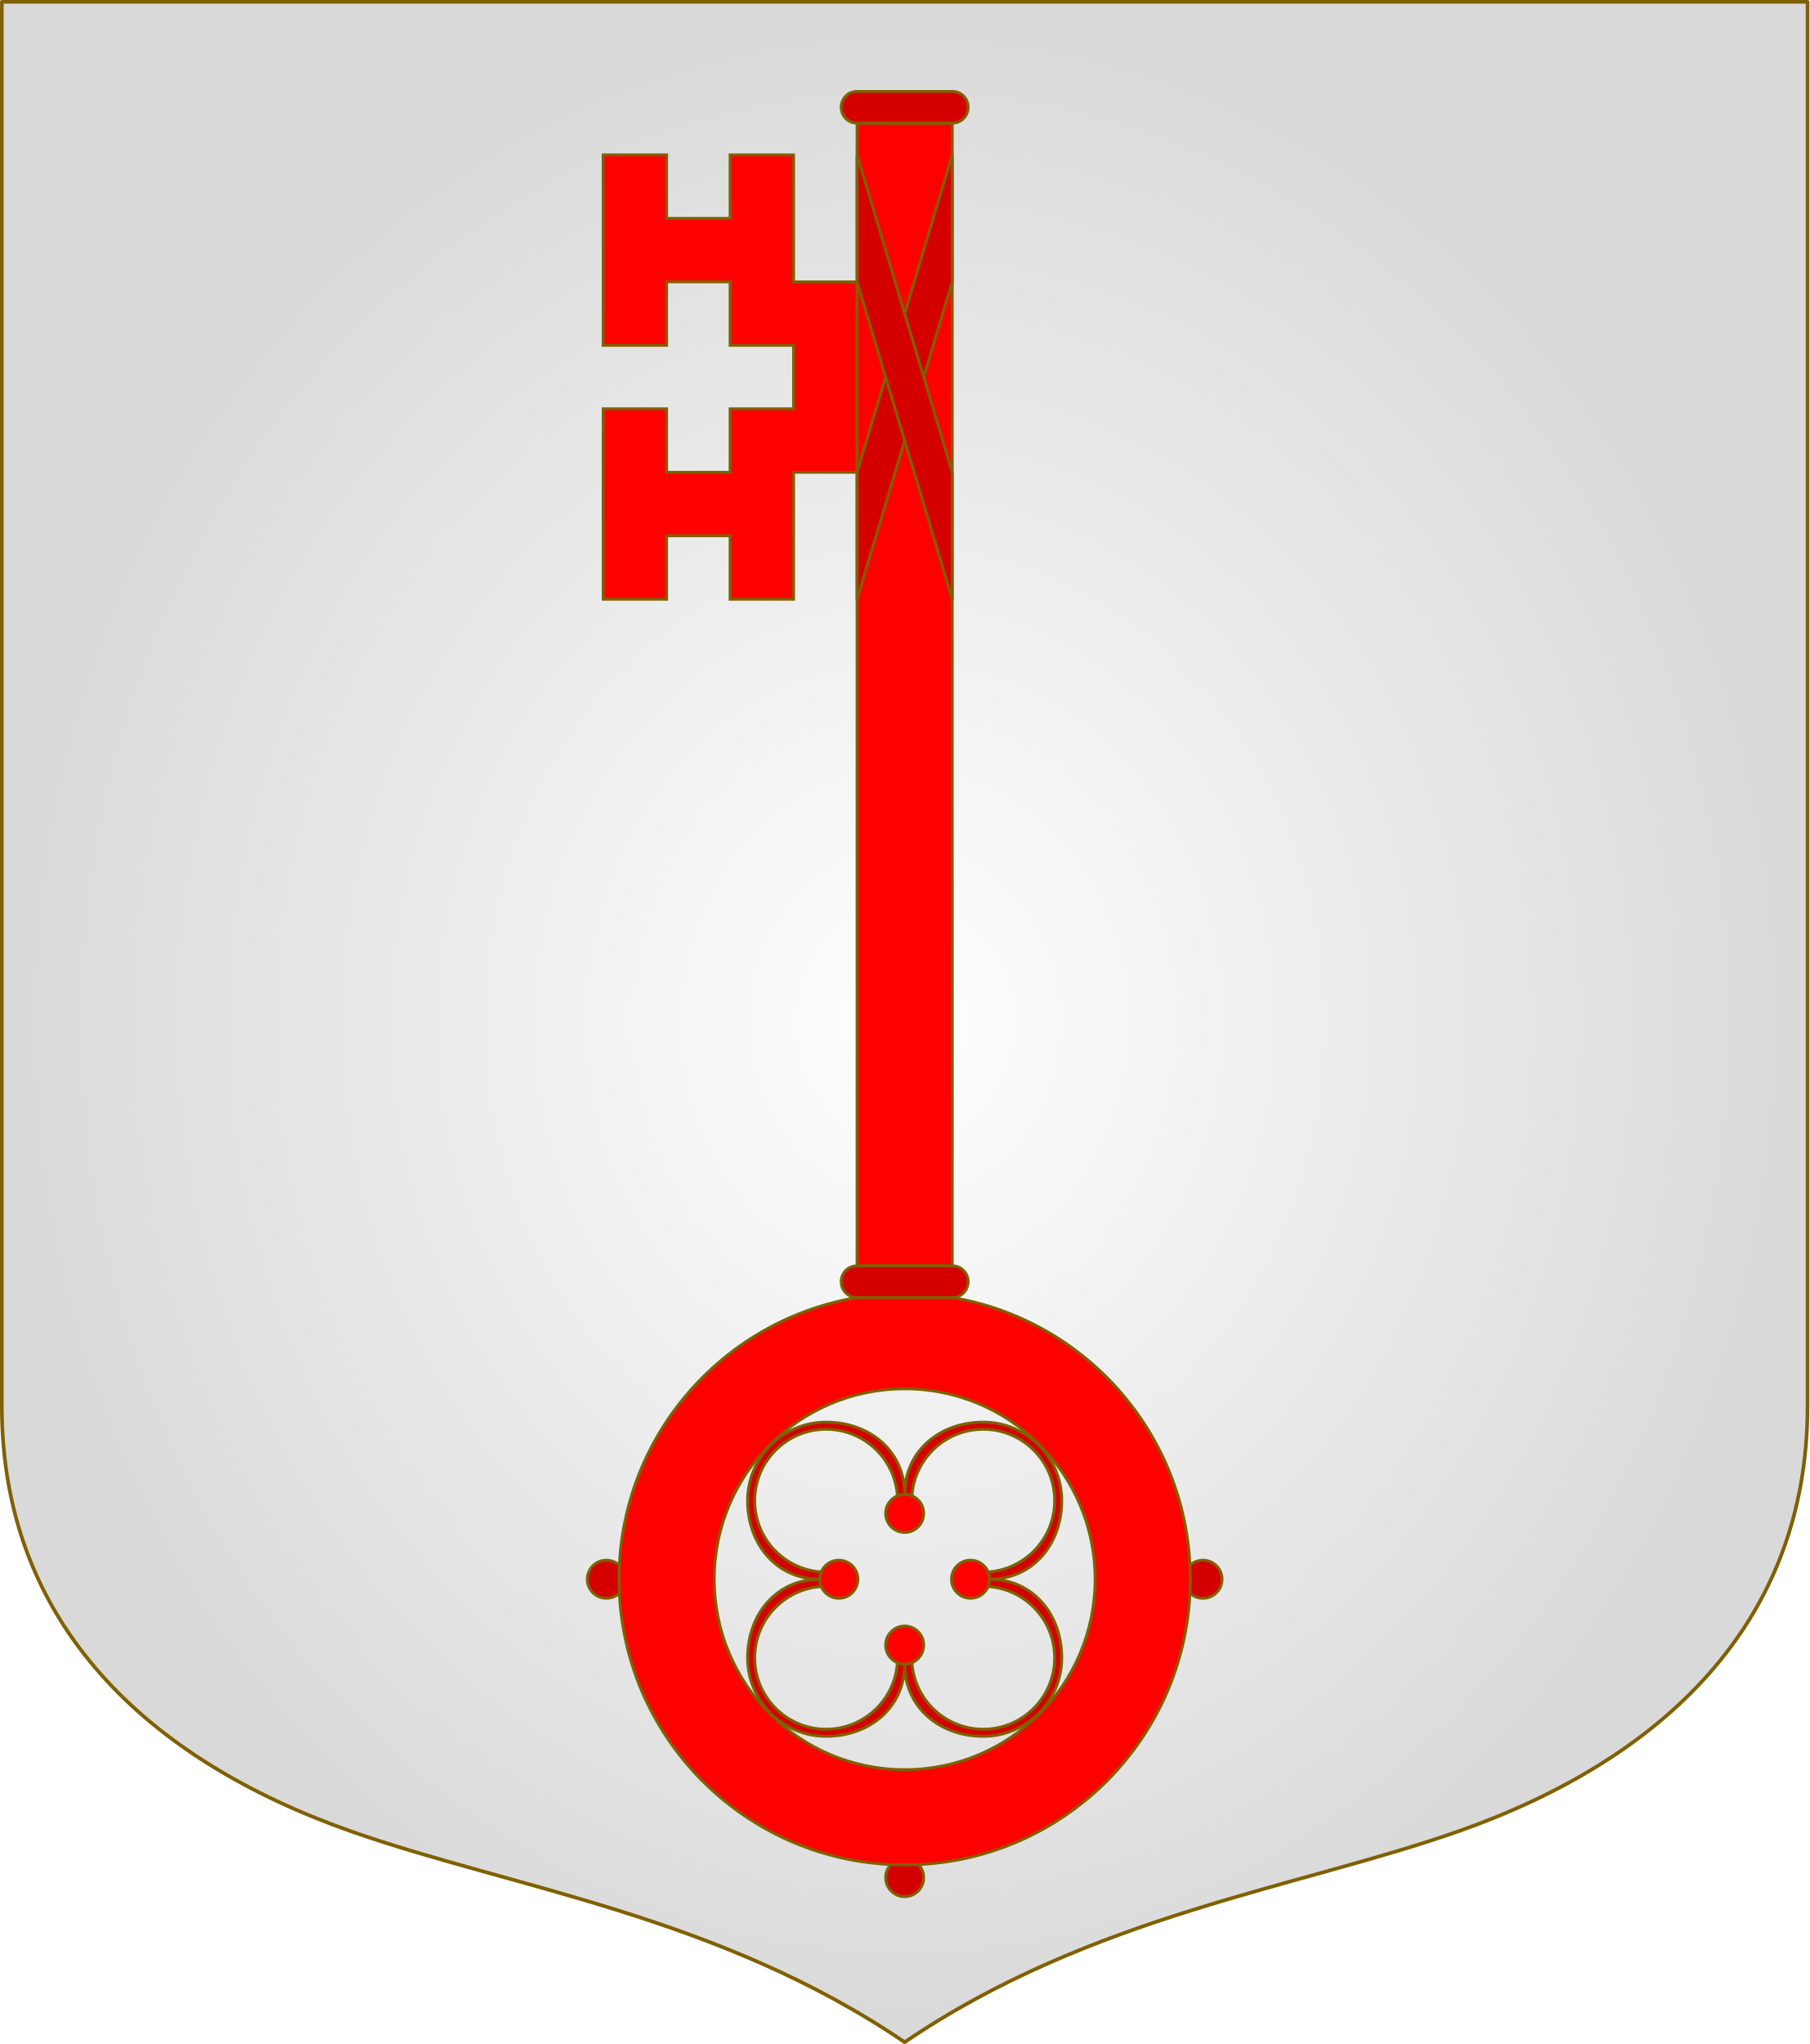
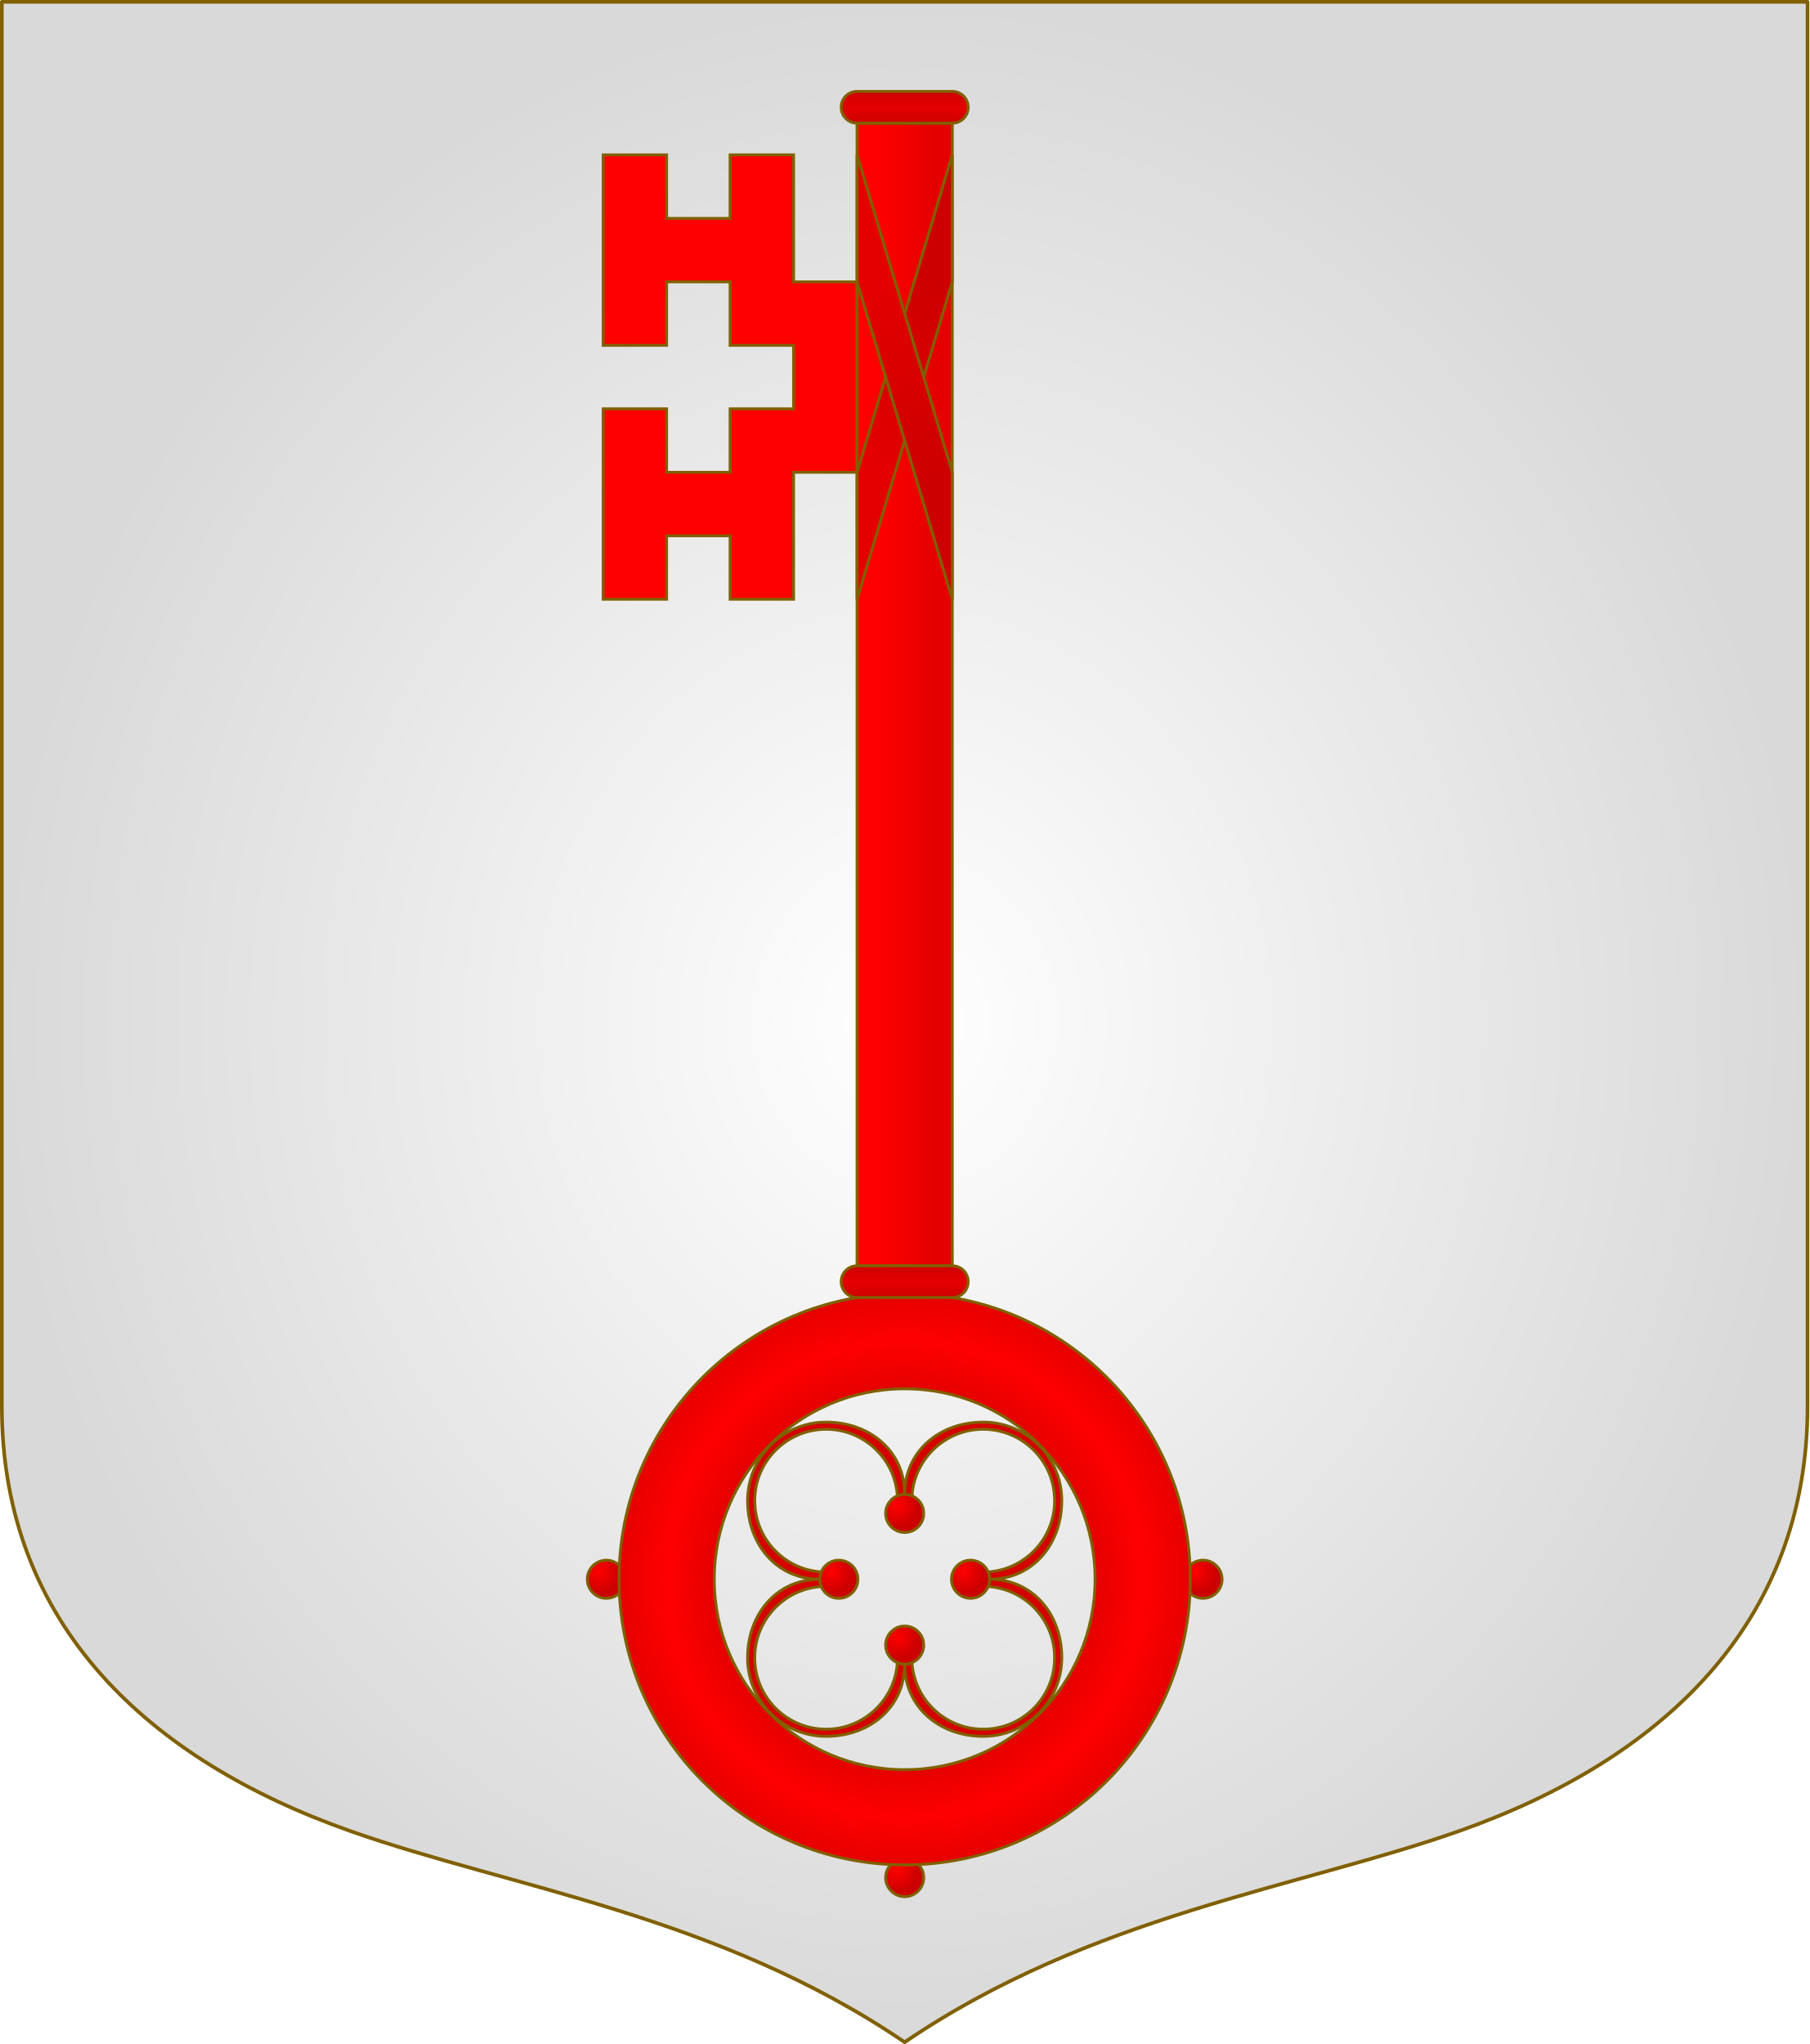
<svg xmlns="http://www.w3.org/2000/svg" xmlns:xlink="http://www.w3.org/1999/xlink" width="498.621" height="563.234" viewBox="0 0 131.927 149.022" version="1.1" id="svg8">
  <defs id="defs2">
+     <linearGradient id="linearGradient15">
+       <stop style="stop-color:#ff0000;stop-opacity:1;" offset="0" id="stop15" />
+       <stop style="stop-color:#cc0000;stop-opacity:1;" offset="1" id="stop16" />
+     </linearGradient>
+     <linearGradient id="linearGradient10">
+       <stop style="stop-color:#e50000;stop-opacity:1;" offset="0" id="stop11" />
+       <stop style="stop-color:#cc0000;stop-opacity:1;" offset="1" id="stop12" />
+     </linearGradient>
+     <linearGradient id="linearGradient8">
+       <stop style="stop-color:#cc0000;stop-opacity:1;" offset="0" id="stop8" />
+       <stop style="stop-color:#e50000;stop-opacity:1;" offset="0.503" id="stop10" />
+       <stop style="stop-color:#cc0000;stop-opacity:1;" offset="1" id="stop9" />
+     </linearGradient>
+     <linearGradient id="linearGradient5">
+       <stop style="stop-color:#ff0000;stop-opacity:1;" offset="0.2" id="stop6" />
+       <stop style="stop-color:#e50000;stop-opacity:1;" offset="0.8" id="stop7" />
+     </linearGradient>
+     <linearGradient id="linearGradient1">
+       <stop style="stop-color:#e50000;stop-opacity:1;" offset="0.663" id="stop1" />
+       <stop style="stop-color:#ff0000;stop-opacity:1;" offset="0.83" id="stop5" />
+       <stop style="stop-color:#e50000;stop-opacity:1;" offset="1" id="stop2" />
+     </linearGradient>
    <linearGradient id="linearGradient3">
      <stop style="stop-color:#ffffff;stop-opacity:1;" offset="0" id="stop3" />
      <stop style="stop-color:#d9d9d9;stop-opacity:1;" offset="1" id="stop4" />
    </linearGradient>
    <radialGradient xlink:href="#linearGradient3" id="radialGradient4" cx="247.827" cy="656.593" fx="247.827" fy="656.593" r="65.963" gradientTransform="matrix(1,0,0,1.129582,0,-85.08297)" gradientUnits="userSpaceOnUse" />
+     <radialGradient xlink:href="#linearGradient1" id="radialGradient2" cx="-465.536" cy="525.686" fx="-465.536" fy="525.686" r="23.932" gradientUnits="userSpaceOnUse" />
+     <linearGradient xlink:href="#linearGradient5" id="linearGradient7" x1="-439.409" y1="529.655" x2="-439.409" y2="521.717" gradientUnits="userSpaceOnUse" />
+     <linearGradient xlink:href="#linearGradient8" id="linearGradient9" x1="-344.159" y1="529.655" x2="-341.513" y2="529.655" gradientUnits="userSpaceOnUse" />
+     <linearGradient xlink:href="#linearGradient10" id="linearGradient12" x1="-357.388" y1="529.655" x2="-373.263" y2="521.717" gradientUnits="userSpaceOnUse" />
+     <linearGradient xlink:href="#linearGradient10" id="linearGradient13" gradientUnits="userSpaceOnUse" x1="-357.388" y1="529.655" x2="-373.263" y2="521.717" gradientTransform="matrix(-1,0,0,1,-730.6505,0)" />
+     <linearGradient xlink:href="#linearGradient8" id="linearGradient14" gradientUnits="userSpaceOnUse" x1="-344.159" y1="529.655" x2="-341.513" y2="529.655" gradientTransform="translate(-97.89583)" />
+     <radialGradient xlink:href="#linearGradient15" id="radialGradient16" cx="-459.441" cy="526.291" fx="-459.441" fy="526.291" r="1.707" gradientUnits="userSpaceOnUse" />
+     <radialGradient xlink:href="#linearGradient15" id="radialGradient17" gradientUnits="userSpaceOnUse" cx="-459.441" cy="526.291" fx="-459.441" fy="526.291" r="1.707" gradientTransform="translate(-5.48978,5.48978)" />
+     <radialGradient xlink:href="#linearGradient15" id="radialGradient18" gradientUnits="userSpaceOnUse" gradientTransform="translate(-5.48978,-5.48978)" cx="-459.441" cy="526.291" fx="-459.441" fy="526.291" r="1.707" />
+     <radialGradient xlink:href="#linearGradient15" id="radialGradient19" gradientUnits="userSpaceOnUse" gradientTransform="translate(-10.97956)" cx="-459.441" cy="526.291" fx="-459.441" fy="526.291" r="1.707" />
+     <radialGradient xlink:href="#linearGradient15" id="radialGradient20" gradientUnits="userSpaceOnUse" gradientTransform="translate(-5.48978,24.87083)" cx="-459.441" cy="526.291" fx="-459.441" fy="526.291" r="1.707" />
+     <radialGradient xlink:href="#linearGradient15" id="radialGradient21" gradientUnits="userSpaceOnUse" gradientTransform="translate(-5.48978,-24.87083)" cx="-459.441" cy="526.291" fx="-459.441" fy="526.291" r="1.707" />
+     <radialGradient xlink:href="#linearGradient15" id="radialGradient22" gradientUnits="userSpaceOnUse" gradientTransform="translate(-30.36061)" cx="-459.441" cy="526.291" fx="-459.441" fy="526.291" r="1.707" />
  </defs>
  <g id="layer1" transform="translate(-181.8641,-582.0823)">
    <path id="path1560" d="m 313.659,582.215 v 102.379 c 0,15.993 -10.795,25.82 -25.36,30.969 -11.742,4.151 -26.848,6.148 -40.471,15.41 -13.623,-9.262 -28.729,-11.259 -40.471,-15.41 -14.565,-5.149 -25.36,-14.976 -25.36,-30.969 V 582.215 Z" style="fill:url(#radialGradient4);fill-opacity:1;stroke:#806000;stroke-width:0.265;stroke-linecap:butt;stroke-linejoin:round;stroke-miterlimit:4;stroke-dasharray:none;stroke-opacity:1" />
    <g transform="matrix(0,-0.874627,-0.874627,0,707.6067,290.0497)" style="stroke:#806000;stroke-width:0.238;stroke-miterlimit:4;stroke-dasharray:none;stroke-opacity:1;fill:#ff0000" id="g2049">
-       <path id="path2015" d="m -465.536,552.144 a 1.587,1.587 0 0 0 1.587,-1.587 1.587,1.587 0 0 0 -1.587,-1.587 1.587,1.587 0 0 0 -1.587,1.587 1.587,1.587 0 0 0 1.587,1.587 z" style="opacity:1;fill:#d40000;fill-opacity:1;fill-rule:evenodd;stroke:#806000;stroke-width:0.238;stroke-linecap:round;stroke-linejoin:round;stroke-miterlimit:4;stroke-dasharray:none;stroke-dashoffset:0;stroke-opacity:1" />
-       <path style="opacity:1;fill:#d40000;fill-opacity:1;fill-rule:evenodd;stroke:#806000;stroke-width:0.238;stroke-linecap:round;stroke-linejoin:round;stroke-miterlimit:4;stroke-dasharray:none;stroke-dashoffset:0;stroke-opacity:1" d="m -465.536,502.403 a 1.587,1.587 0 0 0 1.587,-1.587 1.587,1.587 0 0 0 -1.587,-1.587 1.587,1.587 0 0 0 -1.587,1.587 1.587,1.587 0 0 0 1.587,1.587 z" id="path2017" />
-       <path id="path2019" d="m -490.407,527.274 a 1.587,1.587 0 0 0 1.587,-1.587 1.587,1.587 0 0 0 -1.587,-1.587 1.587,1.587 0 0 0 -1.587,1.587 1.587,1.587 0 0 0 1.587,1.587 z" style="opacity:1;fill:#d40000;fill-opacity:1;fill-rule:evenodd;stroke:#806000;stroke-width:0.238;stroke-linecap:round;stroke-linejoin:round;stroke-miterlimit:4;stroke-dasharray:none;stroke-dashoffset:0;stroke-opacity:1" />
+       <path style="opacity:1;fill:url(#radialGradient20);fill-opacity:1;fill-rule:evenodd;stroke:#806000;stroke-width:0.238;stroke-linecap:round;stroke-linejoin:round;stroke-miterlimit:4;stroke-dasharray:none;stroke-dashoffset:0;stroke-opacity:1" d="m -467.124,550.557 a 1.587,1.587 0 0 0 1.587,1.587 1.587,1.587 0 0 0 1.587,-1.587 1.587,1.587 0 0 0 -1.587,-1.587 1.587,1.587 0 0 0 -1.587,1.587 z" id="path19" />
+       <path style="opacity:1;fill:url(#radialGradient21);fill-opacity:1;fill-rule:evenodd;stroke:#806000;stroke-width:0.238;stroke-linecap:round;stroke-linejoin:round;stroke-miterlimit:4;stroke-dasharray:none;stroke-dashoffset:0;stroke-opacity:1" d="m -467.124,500.815 a 1.587,1.587 0 0 0 1.587,1.587 1.587,1.587 0 0 0 1.587,-1.587 1.587,1.587 0 0 0 -1.587,-1.587 1.587,1.587 0 0 0 -1.587,1.587 z" id="path20" />
+       <path style="opacity:1;fill:url(#radialGradient22);fill-opacity:1;fill-rule:evenodd;stroke:#806000;stroke-width:0.238;stroke-linecap:round;stroke-linejoin:round;stroke-miterlimit:4;stroke-dasharray:none;stroke-dashoffset:0;stroke-opacity:1" d="m -491.994,525.686 a 1.587,1.587 0 0 0 1.587,1.587 1.587,1.587 0 0 0 1.587,-1.587 1.587,1.587 0 0 0 -1.587,-1.587 1.587,1.587 0 0 0 -1.587,1.587 z" id="path21" />
      <path id="path2021" d="m -357.388,529.655 v 5.292 h 10.583 v 5.292 h -5.292 v 5.292 h 5.292 v 5.292 h -15.875 v -5.292 h 5.292 v -5.292 h -5.292 v -5.292 h -5.292 v 5.292 h -5.292 v 5.292 h 5.292 v 5.292 h -15.875 v -5.292 h 5.292 v -5.292 h -5.292 v -5.292 h 10.583 v -5.292 z" style="fill:#ff0000;fill-opacity:1;stroke:#806000;stroke-width:0.238;stroke-linecap:butt;stroke-linejoin:miter;stroke-miterlimit:4;stroke-dasharray:none;stroke-opacity:1" />
-       <path style="fill:#ff0000;fill-opacity:1;stroke:#806000;stroke-width:0.238;stroke-linecap:butt;stroke-linejoin:miter;stroke-miterlimit:4;stroke-dasharray:none;stroke-opacity:1" d="m -344.159,521.717 v 7.938 h -95.25 v -7.938 z" id="path2023" />
-       <path style="fill:#d40000;fill-opacity:1;stroke:#806000;stroke-width:0.238;stroke-linecap:butt;stroke-linejoin:miter;stroke-miterlimit:4;stroke-dasharray:none;stroke-opacity:1" d="m -341.513,521.717 c 0,-0.747 -0.596,-1.323 -1.323,-1.323 -0.727,0 -1.323,0.575 -1.323,1.323 v 7.938 c 0,0.747 0.596,1.323 1.323,1.323 0.727,0 1.323,-0.575 1.323,-1.323 z" id="path2025" />
-       <path id="path2031" d="m -357.388,521.717 -26.458,7.938 h 10.583 l 26.458,-7.938 z" style="fill:#d40000;fill-opacity:1;stroke:#806000;stroke-width:0.238;stroke-linecap:butt;stroke-linejoin:miter;stroke-miterlimit:4;stroke-dasharray:none;stroke-opacity:1" />
-       <path style="fill:#d40000;fill-opacity:1;stroke:#806000;stroke-width:0.238;stroke-linecap:butt;stroke-linejoin:miter;stroke-miterlimit:4;stroke-dasharray:none;stroke-opacity:1" d="m -346.804,529.655 -26.458,-7.937 h -10.583 l 26.458,7.937 z" id="path2029" />
-       <path style="opacity:1;fill:#ff0000;fill-opacity:1;fill-rule:evenodd;stroke:#806000;stroke-width:0.238;stroke-linecap:round;stroke-linejoin:round;stroke-miterlimit:4;stroke-dasharray:none;stroke-dashoffset:0;stroke-opacity:1" d="m -481.411,525.686 c 0,8.768 7.107,15.875 15.875,15.875 8.768,0 15.875,-7.107 15.875,-15.875 0,-8.768 -7.107,-15.875 -15.875,-15.875 -8.768,0 -15.875,7.107 -15.875,15.875 z m 39.688,0 c 0,13.151 -10.661,23.812 -23.812,23.812 -13.151,0 -23.812,-10.661 -23.812,-23.812 0,-13.151 10.661,-23.812 23.812,-23.812 13.151,0 23.812,10.661 23.812,23.812 z" id="path2035" />
+       <path style="fill:url(#linearGradient7);fill-opacity:1;stroke:#806000;stroke-width:0.238;stroke-linecap:butt;stroke-linejoin:miter;stroke-miterlimit:4;stroke-dasharray:none;stroke-opacity:1" d="m -344.159,521.717 v 7.938 h -95.25 v -7.938 z" id="path2023" />
+       <path style="fill:url(#linearGradient9);fill-opacity:1;stroke:#806000;stroke-width:0.238;stroke-linecap:butt;stroke-linejoin:miter;stroke-miterlimit:4;stroke-dasharray:none;stroke-opacity:1" d="m -341.513,521.717 c 0,-0.747 -0.596,-1.323 -1.323,-1.323 -0.727,0 -1.323,0.575 -1.323,1.323 v 7.938 c 0,0.747 0.596,1.323 1.323,1.323 0.727,0 1.323,-0.575 1.323,-1.323 z" id="path2025" />
+       <path style="fill:url(#linearGradient13);fill-opacity:1;stroke:#806000;stroke-width:0.238;stroke-linecap:butt;stroke-linejoin:miter;stroke-miterlimit:4;stroke-dasharray:none;stroke-opacity:1" d="m -383.846,529.655 26.458,-7.937 h 10.583 l -26.458,7.937 z" id="path12" />
+       <path style="fill:url(#linearGradient12);fill-opacity:1;stroke:#806000;stroke-width:0.238;stroke-linecap:butt;stroke-linejoin:miter;stroke-miterlimit:4;stroke-dasharray:none;stroke-opacity:1" d="m -346.804,529.655 -26.458,-7.937 h -10.583 l 26.458,7.937 z" id="path2029" />
+       <path style="opacity:1;fill:url(#radialGradient2);fill-opacity:1;fill-rule:evenodd;stroke:#806000;stroke-width:0.238;stroke-linecap:round;stroke-linejoin:round;stroke-miterlimit:4;stroke-dasharray:none;stroke-dashoffset:0;stroke-opacity:1" d="m -481.411,525.686 c 0,8.768 7.107,15.875 15.875,15.875 8.768,0 15.875,-7.107 15.875,-15.875 0,-8.768 -7.107,-15.875 -15.875,-15.875 -8.768,0 -15.875,7.107 -15.875,15.875 z m 39.688,0 c 0,13.151 -10.661,23.812 -23.812,23.812 -13.151,0 -23.812,-10.661 -23.812,-23.812 0,-13.151 10.661,-23.812 23.812,-23.812 13.151,0 23.812,10.661 23.812,23.812 z" id="path2035" />
      <path style="opacity:1;fill:#d40000;fill-opacity:1;fill-rule:evenodd;stroke:#806000;stroke-width:0.238;stroke-linecap:round;stroke-linejoin:round;stroke-miterlimit:4;stroke-dasharray:none;stroke-dashoffset:0;stroke-opacity:1" d="m -472.084,526.281 c -3.288,10e-6 -5.953,2.665 -5.953,5.953 -10e-6,3.288 2.665,5.953 5.953,5.953 3.288,10e-6 5.953,-2.665 5.953,-5.953 h 1.19 c -10e-6,3.288 2.665,5.953 5.953,5.953 3.288,-10e-6 5.953,-2.665 5.953,-5.953 -1e-5,-3.288 -2.665,-5.953 -5.953,-5.953 v -1.19 c 3.288,-10e-6 5.953,-2.665 5.953,-5.953 10e-6,-3.288 -2.665,-5.953 -5.953,-5.953 -3.288,-10e-6 -5.953,2.665 -5.953,5.953 h -1.19 c 10e-6,-3.288 -2.665,-5.953 -5.953,-5.953 -3.288,10e-6 -5.953,2.665 -5.953,5.953 1e-5,3.288 2.665,5.953 5.953,5.953 z m -6.548,-7.143 c -10e-6,-3.617 2.932,-6.548 6.548,-6.548 3.617,-10e-6 6.548,2.403 6.548,6.019 -3.5e-4,-3.617 2.932,-6.019 6.548,-6.019 3.617,1e-5 6.548,2.932 6.548,6.548 -10e-6,3.617 -2.403,6.548 -6.019,6.548 3.617,-3.3e-4 6.019,2.932 6.019,6.548 1e-5,3.617 -2.932,6.548 -6.548,6.548 -3.617,10e-6 -6.548,-2.403 -6.548,-6.019 3.5e-4,3.617 -2.932,6.019 -6.548,6.019 -3.617,-10e-6 -6.548,-2.932 -6.548,-6.548 1e-5,-3.617 2.403,-6.548 6.019,-6.548 -3.617,3.3e-4 -6.019,-2.932 -6.019,-6.548 z" id="path2037" />
-       <path id="path2039" d="m -469.438,525.686 a 1.587,1.587 0 0 1 -1.587,1.587 1.587,1.587 0 0 1 -1.587,-1.587 1.587,1.587 0 0 1 1.587,-1.587 1.587,1.587 0 0 1 1.587,1.587 z" style="opacity:1;fill:#ff0000;fill-opacity:1;fill-rule:evenodd;stroke:#806000;stroke-width:0.238;stroke-linecap:round;stroke-linejoin:round;stroke-miterlimit:4;stroke-dasharray:none;stroke-dashoffset:0;stroke-opacity:1" />
-       <path style="opacity:1;fill:#ff0000;fill-opacity:1;fill-rule:evenodd;stroke:#806000;stroke-width:0.238;stroke-linecap:round;stroke-linejoin:round;stroke-miterlimit:4;stroke-dasharray:none;stroke-dashoffset:0;stroke-opacity:1" d="m -461.634,525.686 a 1.587,1.587 0 0 0 1.587,1.587 1.587,1.587 0 0 0 1.587,-1.587 1.587,1.587 0 0 0 -1.587,-1.587 1.587,1.587 0 0 0 -1.587,1.587 z" id="path2041" />
-       <path style="opacity:1;fill:#ff0000;fill-opacity:1;fill-rule:evenodd;stroke:#806000;stroke-width:0.238;stroke-linecap:round;stroke-linejoin:round;stroke-miterlimit:4;stroke-dasharray:none;stroke-dashoffset:0;stroke-opacity:1" d="m -465.536,529.588 a 1.587,1.587 0 0 1 1.587,1.587 1.587,1.587 0 0 1 -1.587,1.587 1.587,1.587 0 0 1 -1.587,-1.587 1.587,1.587 0 0 1 1.587,-1.587 z" id="path2043" />
-       <path id="path2045" d="m -465.536,521.784 a 1.587,1.587 0 0 0 1.587,-1.587 1.587,1.587 0 0 0 -1.587,-1.587 1.587,1.587 0 0 0 -1.587,1.587 1.587,1.587 0 0 0 1.587,1.587 z" style="opacity:1;fill:#ff0000;fill-opacity:1;fill-rule:evenodd;stroke:#806000;stroke-width:0.238;stroke-linecap:round;stroke-linejoin:round;stroke-miterlimit:4;stroke-dasharray:none;stroke-dashoffset:0;stroke-opacity:1" />
-       <path id="path2047" d="m -439.409,521.717 c 0,-0.747 -0.596,-1.323 -1.323,-1.323 -0.727,0 -1.323,0.575 -1.323,1.323 v 7.938 c 0,0.747 0.596,1.323 1.323,1.323 0.727,0 1.323,-0.575 1.323,-1.323 z" style="fill:#d40000;fill-opacity:1;stroke:#806000;stroke-width:0.238;stroke-linecap:butt;stroke-linejoin:miter;stroke-miterlimit:4;stroke-dasharray:none;stroke-opacity:1" />
+       <path style="opacity:1;fill:url(#radialGradient19);fill-opacity:1;fill-rule:evenodd;stroke:#806000;stroke-width:0.238;stroke-linecap:round;stroke-linejoin:round;stroke-miterlimit:4;stroke-dasharray:none;stroke-dashoffset:0;stroke-opacity:1" d="m -472.613,525.686 a 1.587,1.587 0 0 0 1.587,1.587 1.587,1.587 0 0 0 1.587,-1.587 1.587,1.587 0 0 0 -1.587,-1.587 1.587,1.587 0 0 0 -1.587,1.587 z" id="path18" />
+       <path style="opacity:1;fill:url(#radialGradient16);fill-opacity:1;fill-rule:evenodd;stroke:#806000;stroke-width:0.238;stroke-linecap:round;stroke-linejoin:round;stroke-miterlimit:4;stroke-dasharray:none;stroke-dashoffset:0;stroke-opacity:1" d="m -461.634,525.686 a 1.587,1.587 0 0 0 1.587,1.587 1.587,1.587 0 0 0 1.587,-1.587 1.587,1.587 0 0 0 -1.587,-1.587 1.587,1.587 0 0 0 -1.587,1.587 z" id="path2041" />
+       <path style="opacity:1;fill:url(#radialGradient17);fill-opacity:1;fill-rule:evenodd;stroke:#806000;stroke-width:0.238;stroke-linecap:round;stroke-linejoin:round;stroke-miterlimit:4;stroke-dasharray:none;stroke-dashoffset:0;stroke-opacity:1" d="m -467.124,531.176 a 1.587,1.587 0 0 0 1.587,1.587 1.587,1.587 0 0 0 1.587,-1.587 1.587,1.587 0 0 0 -1.587,-1.587 1.587,1.587 0 0 0 -1.587,1.587 z" id="path16" />
+       <path style="opacity:1;fill:url(#radialGradient18);fill-opacity:1;fill-rule:evenodd;stroke:#806000;stroke-width:0.238;stroke-linecap:round;stroke-linejoin:round;stroke-miterlimit:4;stroke-dasharray:none;stroke-dashoffset:0;stroke-opacity:1" d="m -467.124,520.196 a 1.587,1.587 0 0 0 1.587,1.587 1.587,1.587 0 0 0 1.587,-1.587 1.587,1.587 0 0 0 -1.587,-1.587 1.587,1.587 0 0 0 -1.587,1.587 z" id="path17" />
+       <path style="fill:url(#linearGradient14);fill-opacity:1;stroke:#806000;stroke-width:0.238;stroke-linecap:butt;stroke-linejoin:miter;stroke-miterlimit:4;stroke-dasharray:none;stroke-opacity:1" d="m -439.409,521.717 c 0,-0.747 -0.596,-1.323 -1.323,-1.323 -0.727,0 -1.323,0.575 -1.323,1.323 v 7.938 c 0,0.747 0.596,1.323 1.323,1.323 0.727,0 1.323,-0.575 1.323,-1.323 z" id="path2025-2" />
    </g>
    <g transform="translate(547.991,8e-5)" id="g1763" />
    <g id="g13346" style="stroke:#806000;stroke-width:0.265;stroke-linecap:round;stroke-linejoin:round;stroke-miterlimit:4;stroke-dasharray:none;stroke-opacity:1" transform="translate(-129.1241,-148.843)" />
  </g>
</svg>
